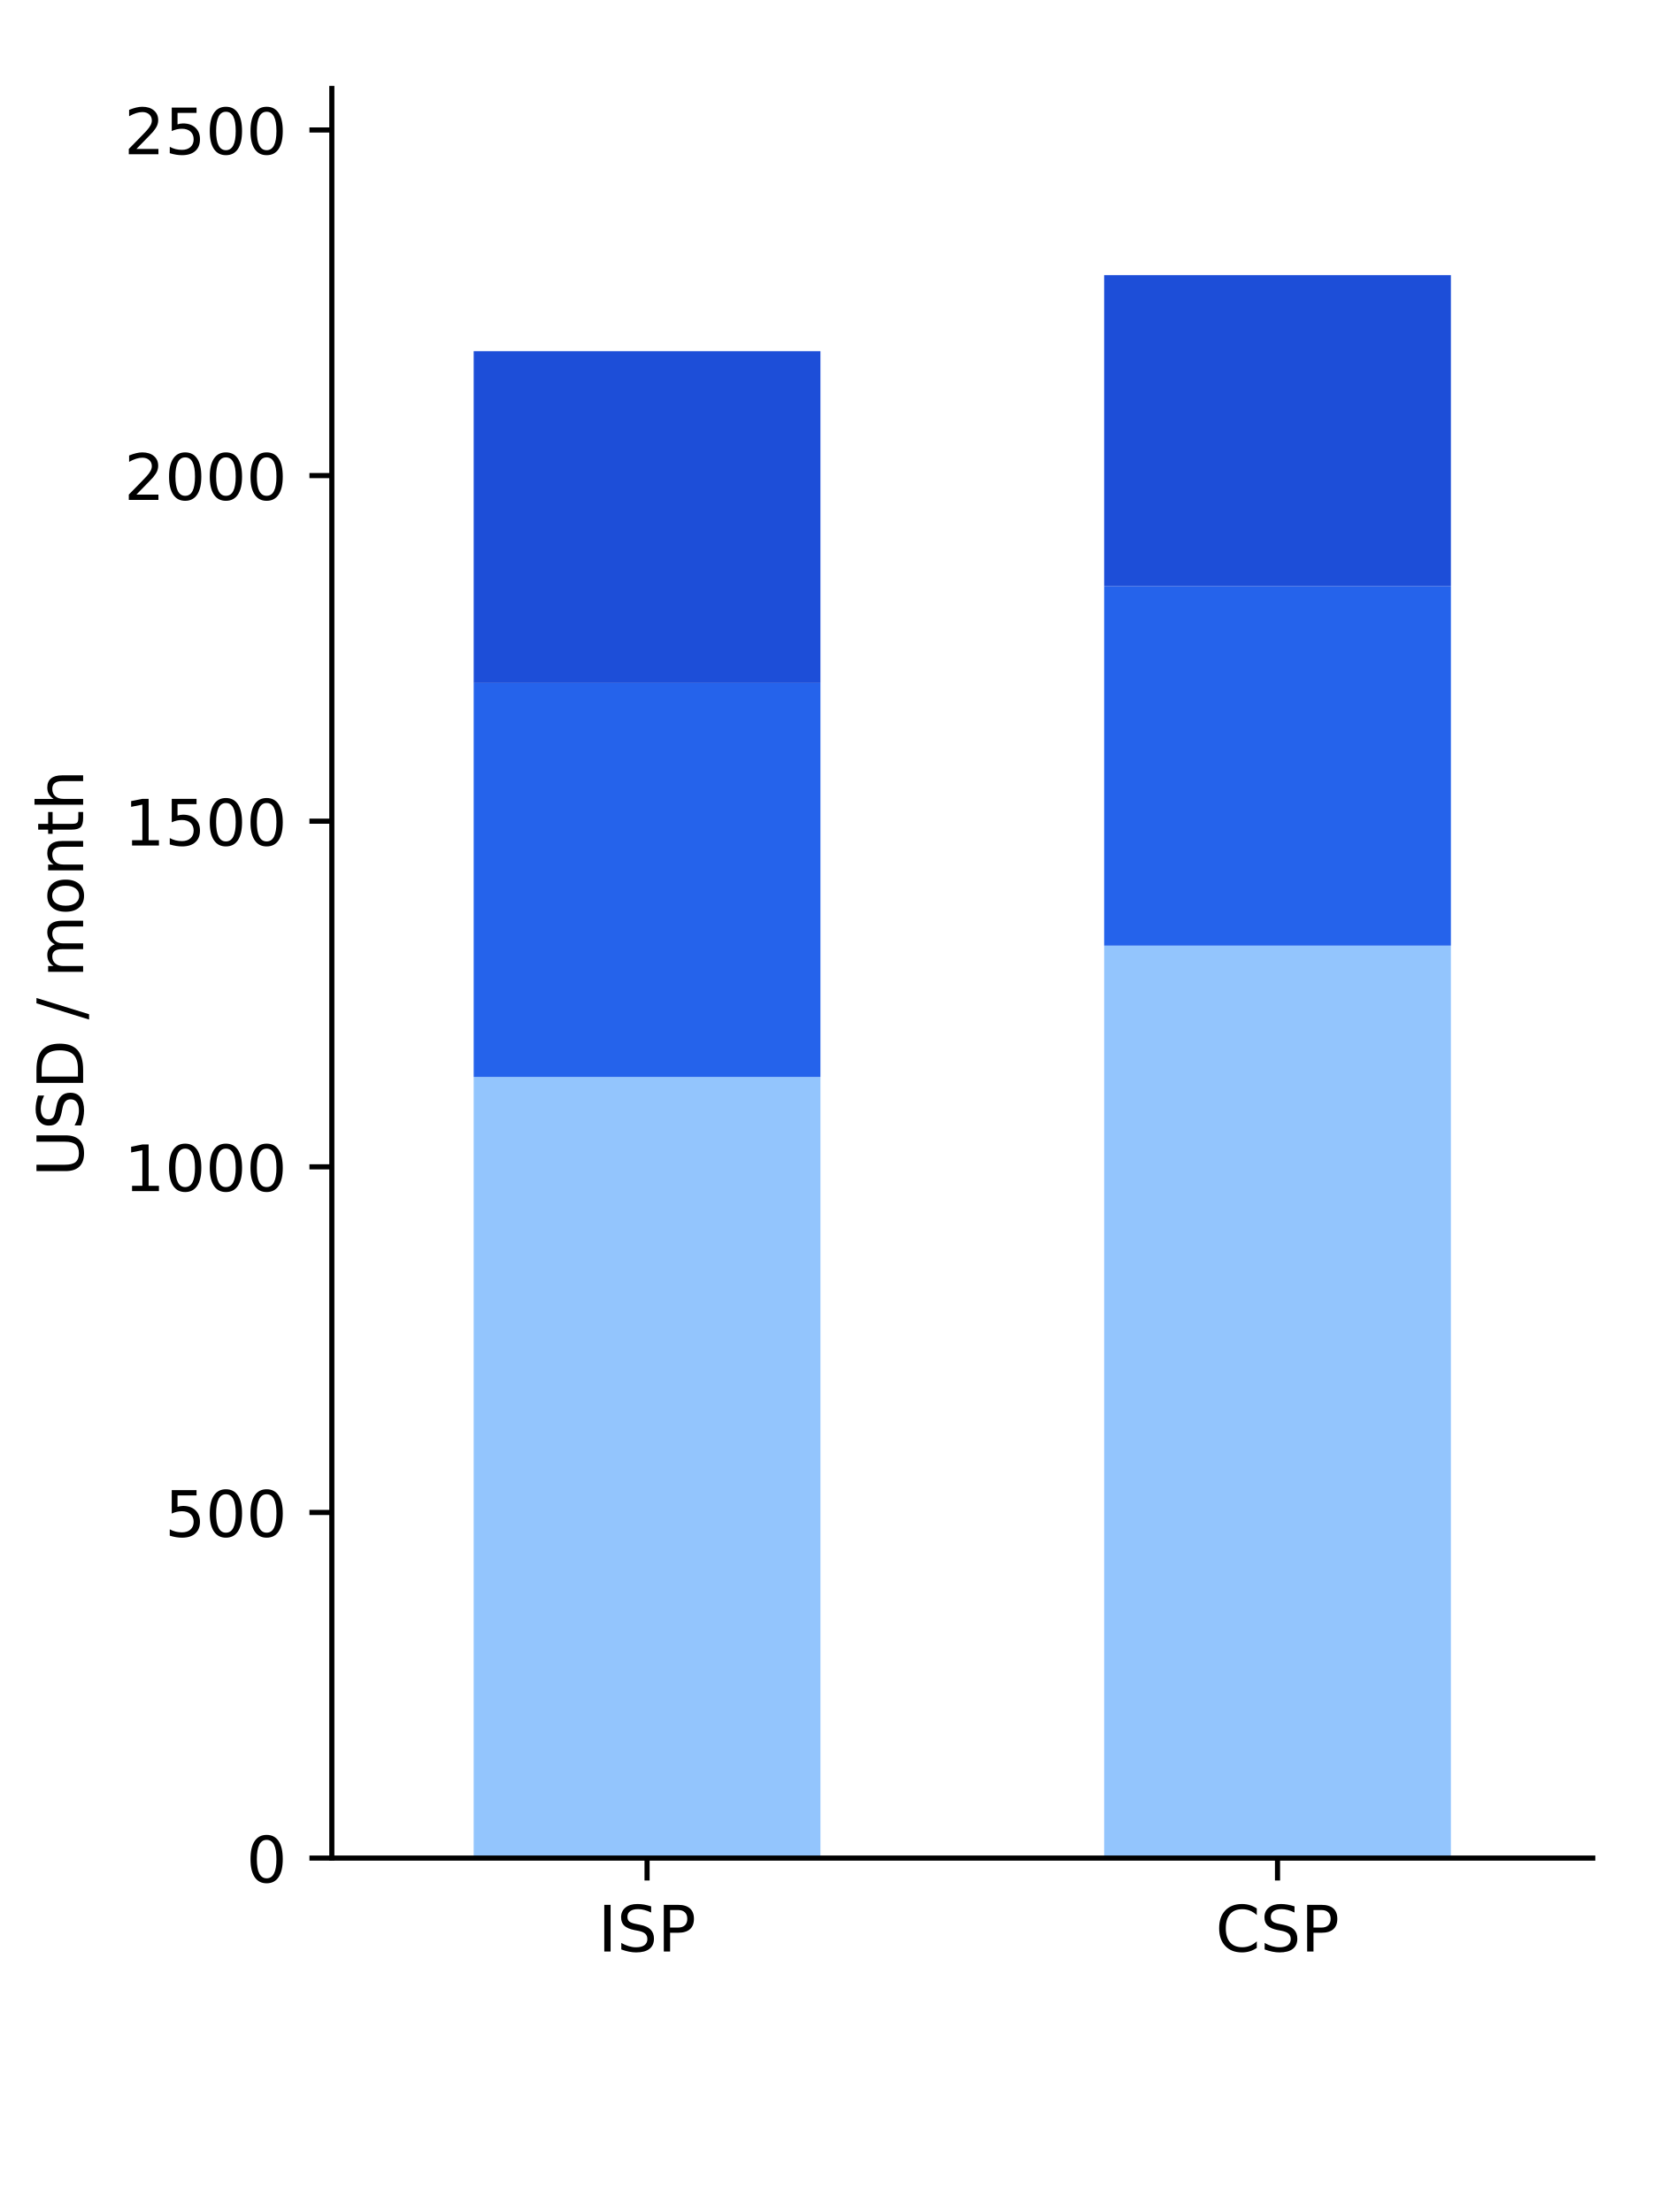
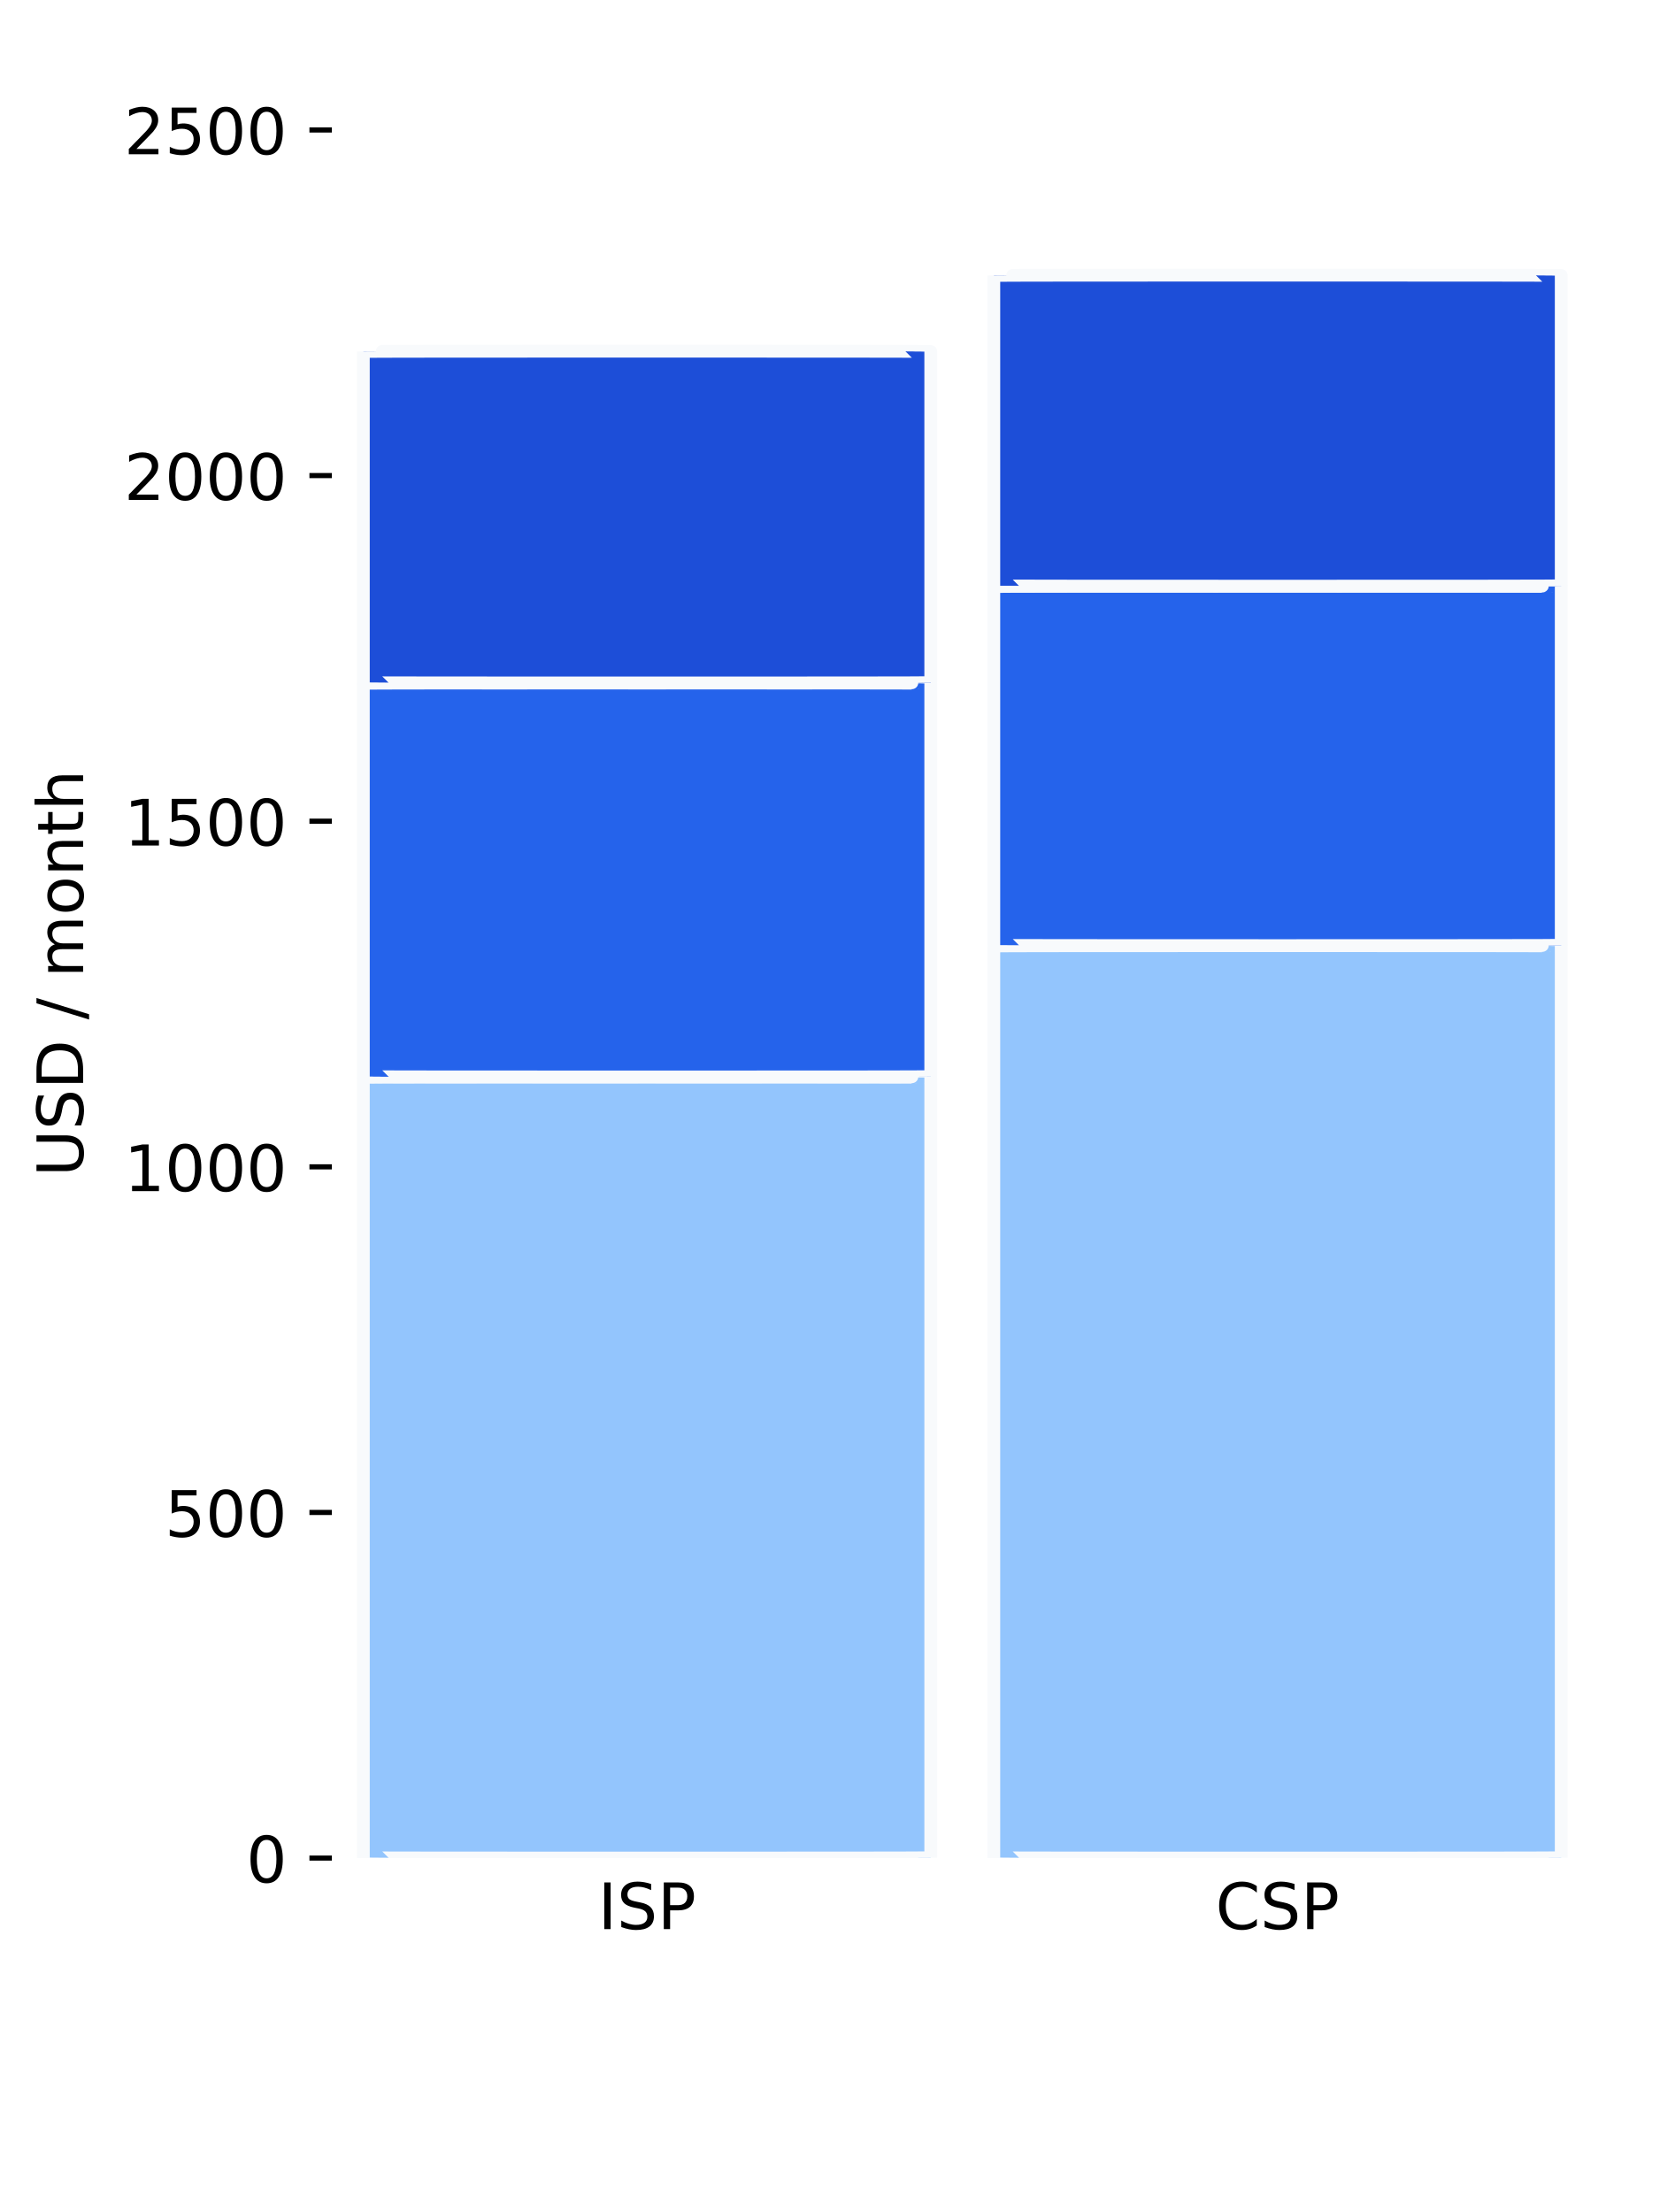
<svg xmlns="http://www.w3.org/2000/svg" xmlns:xlink="http://www.w3.org/1999/xlink" width="259.2pt" height="345.6pt" viewBox="0 0 259.2 345.6" version="1.1">
  <defs>
    <style type="text/css">*{stroke-linejoin: round; stroke-linecap: butt}</style>
  </defs>
  <g id="figure_1">
    <g id="patch_1">
      <path d="M 0 345.6  L 259.2 345.6  L 259.2 0  L 0 0  L 0 345.6  z " style="fill: none; opacity: 0" />
    </g>
    <g id="axes_1">
      <g id="patch_2">
        <path d="M 51.84 290.304  L 248.832 290.304  L 248.832 13.824  L 51.84 13.824  L 51.84 290.304  z " style="fill: none" />
      </g>
      <g id="patch_3">
-         <path d="M 74.002 290.304  L 128.174 290.304  L 128.174 168.264  L 74.002 168.264  z " clip-path="url(#p2a34f15588)" style="fill: #93c5fd" />
+         <path d="M 104.043 290.304  L 98.133 290.304  Q 145.411 290.304 145.411 290.252  L 145.411 168.316  Q 145.411 168.264 98.133 168.264  L 104.043 168.264  Q 56.765 168.264 56.765 168.316  L 56.765 290.252  Q 56.765 290.304 104.043 290.304  z " clip-path="url(#p0ef1f7bc35)" style="fill: #93c5fd; stroke: #f8fafc; stroke-width: 2; stroke-linejoin: miter" />
      </g>
      <g id="patch_4">
-         <path d="M 74.002 168.264  L 128.174 168.264  L 128.174 106.704  L 74.002 106.704  z " clip-path="url(#p2a34f15588)" style="fill: #2563eb" />
+         <path d="M 104.043 168.264  L 98.133 168.264  Q 145.411 168.264 145.411 168.212  L 145.411 106.756  Q 145.411 106.704 98.133 106.704  L 104.043 106.704  Q 56.765 106.704 56.765 106.756  L 56.765 168.212  Q 56.765 168.264 104.043 168.264  z " clip-path="url(#p0ef1f7bc35)" style="fill: #2563eb; stroke: #f8fafc; stroke-width: 2; stroke-linejoin: miter" />
      </g>
      <g id="patch_5">
-         <path d="M 74.002 106.704  L 128.174 106.704  L 128.174 54.864  L 74.002 54.864  z " clip-path="url(#p2a34f15588)" style="fill: #1d4ed8" />
+         <path d="M 104.043 106.704  L 98.133 106.704  Q 145.411 106.704 145.411 106.652  L 145.411 54.916  Q 145.411 54.864 98.133 54.864  L 104.043 54.864  Q 56.765 54.864 56.765 54.916  L 56.765 106.652  Q 56.765 106.704 104.043 106.704  z " clip-path="url(#p0ef1f7bc35)" style="fill: #1d4ed8; stroke: #f8fafc; stroke-width: 2; stroke-linejoin: miter" />
      </g>
      <g id="patch_6">
-         <path d="M 172.498 290.304  L 226.67 290.304  L 226.67 147.744  L 172.498 147.744  z " clip-path="url(#p2a34f15588)" style="fill: #93c5fd" />
+         <path d="M 202.539 290.304  L 196.629 290.304  Q 243.907 290.304 243.907 290.252  L 243.907 147.796  Q 243.907 147.744 196.629 147.744  L 202.539 147.744  Q 155.261 147.744 155.261 147.796  L 155.261 290.252  Q 155.261 290.304 202.539 290.304  z " clip-path="url(#p0ef1f7bc35)" style="fill: #93c5fd; stroke: #f8fafc; stroke-width: 2; stroke-linejoin: miter" />
      </g>
      <g id="patch_7">
-         <path d="M 172.498 147.744  L 226.67 147.744  L 226.67 91.584  L 172.498 91.584  z " clip-path="url(#p2a34f15588)" style="fill: #2563eb" />
+         <path d="M 202.539 147.744  L 196.629 147.744  Q 243.907 147.744 243.907 147.692  L 243.907 91.636  Q 243.907 91.584 196.629 91.584  L 202.539 91.584  Q 155.261 91.584 155.261 91.636  L 155.261 147.692  Q 155.261 147.744 202.539 147.744  z " clip-path="url(#p0ef1f7bc35)" style="fill: #2563eb; stroke: #f8fafc; stroke-width: 2; stroke-linejoin: miter" />
      </g>
      <g id="patch_8">
-         <path d="M 172.498 91.584  L 226.67 91.584  L 226.67 42.984  L 172.498 42.984  z " clip-path="url(#p2a34f15588)" style="fill: #1d4ed8" />
+         <path d="M 202.539 91.584  L 196.629 91.584  Q 243.907 91.584 243.907 91.532  L 243.907 43.036  Q 243.907 42.984 196.629 42.984  L 202.539 42.984  Q 155.261 42.984 155.261 43.036  L 155.261 91.532  Q 155.261 91.584 202.539 91.584  z " clip-path="url(#p0ef1f7bc35)" style="fill: #1d4ed8; stroke: #f8fafc; stroke-width: 2; stroke-linejoin: miter" />
      </g>
      <g id="matplotlib.axis_1">
        <g id="xtick_1">
-           <g id="line2d_1">
-             <defs>
-               <path id="m8bb8d919ae" d="M 0 0  L 0 3.5  " style="stroke: #000000; stroke-width: 0.8" />
-             </defs>
-             <g>
-               <use xlink:href="#m8bb8d919ae" x="101.088" y="290.304" style="stroke: #000000; stroke-width: 0.8" />
-             </g>
-           </g>
+           <g id="line2d_1" />
          <g id="text_1">
-             <g transform="translate(93.42394 304.9017) scale(0.1 -0.1)">
+             <g transform="translate(93.42394 301.4017) scale(0.1 -0.1)">
              <defs>
                <path id="DejaVuSans-2c" d="M 628 4666  L 1259 4666  L 1259 0  L 628 0  L 628 4666  z " transform="scale(0.015625)" />
                <path id="DejaVuSans-36" d="M 3425 4513  L 3425 3897  Q 3066 4069 2747 4153  Q 2428 4238 2131 4238  Q 1616 4238 1336 4038  Q 1056 3838 1056 3469  Q 1056 3159 1242 3001  Q 1428 2844 1947 2747  L 2328 2669  Q 3034 2534 3370 2195  Q 3706 1856 3706 1288  Q 3706 609 3251 259  Q 2797 -91 1919 -91  Q 1588 -91 1214 -16  Q 841 59 441 206  L 441 856  Q 825 641 1194 531  Q 1563 422 1919 422  Q 2459 422 2753 634  Q 3047 847 3047 1241  Q 3047 1584 2836 1778  Q 2625 1972 2144 2069  L 1759 2144  Q 1053 2284 737 2584  Q 422 2884 422 3419  Q 422 4038 858 4394  Q 1294 4750 2059 4750  Q 2388 4750 2728 4690  Q 3069 4631 3425 4513  z " transform="scale(0.015625)" />
                <path id="DejaVuSans-33" d="M 1259 4147  L 1259 2394  L 2053 2394  Q 2494 2394 2734 2622  Q 2975 2850 2975 3272  Q 2975 3691 2734 3919  Q 2494 4147 2053 4147  L 1259 4147  z M 628 4666  L 2053 4666  Q 2838 4666 3239 4311  Q 3641 3956 3641 3272  Q 3641 2581 3239 2228  Q 2838 1875 2053 1875  L 1259 1875  L 1259 0  L 628 0  L 628 4666  z " transform="scale(0.015625)" />
              </defs>
              <use xlink:href="#DejaVuSans-2c" />
              <use xlink:href="#DejaVuSans-36" transform="translate(29.5 0)" />
              <use xlink:href="#DejaVuSans-33" transform="translate(92.98438 0)" />
            </g>
          </g>
        </g>
        <g id="xtick_2">
-           <g id="line2d_2">
-             <g>
-               <use xlink:href="#m8bb8d919ae" x="199.584" y="290.304" style="stroke: #000000; stroke-width: 0.8" />
-             </g>
-           </g>
+           <g id="line2d_2" />
          <g id="text_2">
-             <g transform="translate(189.9035 304.9017) scale(0.1 -0.1)">
+             <g transform="translate(189.9035 301.4017) scale(0.1 -0.1)">
              <defs>
                <path id="DejaVuSans-26" d="M 4122 4306  L 4122 3641  Q 3803 3938 3442 4084  Q 3081 4231 2675 4231  Q 1875 4231 1450 3742  Q 1025 3253 1025 2328  Q 1025 1406 1450 917  Q 1875 428 2675 428  Q 3081 428 3442 575  Q 3803 722 4122 1019  L 4122 359  Q 3791 134 3420 21  Q 3050 -91 2638 -91  Q 1578 -91 968 557  Q 359 1206 359 2328  Q 359 3453 968 4101  Q 1578 4750 2638 4750  Q 3056 4750 3426 4639  Q 3797 4528 4122 4306  z " transform="scale(0.015625)" />
              </defs>
              <use xlink:href="#DejaVuSans-26" />
              <use xlink:href="#DejaVuSans-36" transform="translate(69.82812 0)" />
              <use xlink:href="#DejaVuSans-33" transform="translate(133.3125 0)" />
            </g>
          </g>
        </g>
      </g>
      <g id="matplotlib.axis_2">
        <g id="ytick_1">
          <g id="line2d_3">
            <defs>
-               <path id="m8c08de3336" d="M 0 0  L -3.5 0  " style="stroke: #000000; stroke-width: 0.8" />
+               <path id="m8af00f09f1" d="M 0 0  L -3.5 0  " style="stroke: #000000; stroke-width: 0.8" />
            </defs>
            <g>
-               <use xlink:href="#m8c08de3336" x="51.84" y="290.304" style="stroke: #000000; stroke-width: 0.8" />
+               <use xlink:href="#m8af00f09f1" x="51.84" y="290.304" style="stroke: #000000; stroke-width: 0.8" />
            </g>
          </g>
          <g id="text_3">
            <g transform="translate(38.4775 294.1028) scale(0.1 -0.1)">
              <defs>
                <path id="DejaVuSans-13" d="M 2034 4250  Q 1547 4250 1301 3770  Q 1056 3291 1056 2328  Q 1056 1369 1301 889  Q 1547 409 2034 409  Q 2525 409 2770 889  Q 3016 1369 3016 2328  Q 3016 3291 2770 3770  Q 2525 4250 2034 4250  z M 2034 4750  Q 2819 4750 3233 4129  Q 3647 3509 3647 2328  Q 3647 1150 3233 529  Q 2819 -91 2034 -91  Q 1250 -91 836 529  Q 422 1150 422 2328  Q 422 3509 836 4129  Q 1250 4750 2034 4750  z " transform="scale(0.015625)" />
              </defs>
              <use xlink:href="#DejaVuSans-13" />
            </g>
          </g>
        </g>
        <g id="ytick_2">
          <g id="line2d_4">
            <g>
-               <use xlink:href="#m8c08de3336" x="51.84" y="236.304" style="stroke: #000000; stroke-width: 0.8" />
+               <use xlink:href="#m8af00f09f1" x="51.84" y="236.304" style="stroke: #000000; stroke-width: 0.8" />
            </g>
          </g>
          <g id="text_4">
            <g transform="translate(25.7525 240.1028) scale(0.1 -0.1)">
              <defs>
                <path id="DejaVuSans-18" d="M 691 4666  L 3169 4666  L 3169 4134  L 1269 4134  L 1269 2991  Q 1406 3038 1543 3061  Q 1681 3084 1819 3084  Q 2600 3084 3056 2656  Q 3513 2228 3513 1497  Q 3513 744 3044 326  Q 2575 -91 1722 -91  Q 1428 -91 1123 -41  Q 819 9 494 109  L 494 744  Q 775 591 1075 516  Q 1375 441 1709 441  Q 2250 441 2565 725  Q 2881 1009 2881 1497  Q 2881 1984 2565 2268  Q 2250 2553 1709 2553  Q 1456 2553 1204 2497  Q 953 2441 691 2322  L 691 4666  z " transform="scale(0.015625)" />
              </defs>
              <use xlink:href="#DejaVuSans-18" />
              <use xlink:href="#DejaVuSans-13" transform="translate(63.625 0)" />
              <use xlink:href="#DejaVuSans-13" transform="translate(127.25 0)" />
            </g>
          </g>
        </g>
        <g id="ytick_3">
          <g id="line2d_5">
            <g>
-               <use xlink:href="#m8c08de3336" x="51.84" y="182.304" style="stroke: #000000; stroke-width: 0.8" />
+               <use xlink:href="#m8af00f09f1" x="51.84" y="182.304" style="stroke: #000000; stroke-width: 0.8" />
            </g>
          </g>
          <g id="text_5">
            <g transform="translate(19.39 186.1028) scale(0.1 -0.1)">
              <defs>
                <path id="DejaVuSans-14" d="M 794 531  L 1825 531  L 1825 4091  L 703 3866  L 703 4441  L 1819 4666  L 2450 4666  L 2450 531  L 3481 531  L 3481 0  L 794 0  L 794 531  z " transform="scale(0.015625)" />
              </defs>
              <use xlink:href="#DejaVuSans-14" />
              <use xlink:href="#DejaVuSans-13" transform="translate(63.625 0)" />
              <use xlink:href="#DejaVuSans-13" transform="translate(127.25 0)" />
              <use xlink:href="#DejaVuSans-13" transform="translate(190.875 0)" />
            </g>
          </g>
        </g>
        <g id="ytick_4">
          <g id="line2d_6">
            <g>
-               <use xlink:href="#m8c08de3336" x="51.84" y="128.304" style="stroke: #000000; stroke-width: 0.8" />
+               <use xlink:href="#m8af00f09f1" x="51.84" y="128.304" style="stroke: #000000; stroke-width: 0.8" />
            </g>
          </g>
          <g id="text_6">
            <g transform="translate(19.39 132.1028) scale(0.1 -0.1)">
              <use xlink:href="#DejaVuSans-14" />
              <use xlink:href="#DejaVuSans-18" transform="translate(63.625 0)" />
              <use xlink:href="#DejaVuSans-13" transform="translate(127.25 0)" />
              <use xlink:href="#DejaVuSans-13" transform="translate(190.875 0)" />
            </g>
          </g>
        </g>
        <g id="ytick_5">
          <g id="line2d_7">
            <g>
-               <use xlink:href="#m8c08de3336" x="51.84" y="74.304" style="stroke: #000000; stroke-width: 0.8" />
+               <use xlink:href="#m8af00f09f1" x="51.84" y="74.304" style="stroke: #000000; stroke-width: 0.8" />
            </g>
          </g>
          <g id="text_7">
            <g transform="translate(19.39 78.10283) scale(0.1 -0.1)">
              <defs>
                <path id="DejaVuSans-15" d="M 1228 531  L 3431 531  L 3431 0  L 469 0  L 469 531  Q 828 903 1448 1529  Q 2069 2156 2228 2338  Q 2531 2678 2651 2914  Q 2772 3150 2772 3378  Q 2772 3750 2511 3984  Q 2250 4219 1831 4219  Q 1534 4219 1204 4116  Q 875 4013 500 3803  L 500 4441  Q 881 4594 1212 4672  Q 1544 4750 1819 4750  Q 2544 4750 2975 4387  Q 3406 4025 3406 3419  Q 3406 3131 3298 2873  Q 3191 2616 2906 2266  Q 2828 2175 2409 1742  Q 1991 1309 1228 531  z " transform="scale(0.015625)" />
              </defs>
              <use xlink:href="#DejaVuSans-15" />
              <use xlink:href="#DejaVuSans-13" transform="translate(63.625 0)" />
              <use xlink:href="#DejaVuSans-13" transform="translate(127.25 0)" />
              <use xlink:href="#DejaVuSans-13" transform="translate(190.875 0)" />
            </g>
          </g>
        </g>
        <g id="ytick_6">
          <g id="line2d_8">
            <g>
-               <use xlink:href="#m8c08de3336" x="51.84" y="20.304" style="stroke: #000000; stroke-width: 0.8" />
+               <use xlink:href="#m8af00f09f1" x="51.84" y="20.304" style="stroke: #000000; stroke-width: 0.8" />
            </g>
          </g>
          <g id="text_8">
            <g transform="translate(19.39 24.10283) scale(0.1 -0.1)">
              <use xlink:href="#DejaVuSans-15" />
              <use xlink:href="#DejaVuSans-18" transform="translate(63.625 0)" />
              <use xlink:href="#DejaVuSans-13" transform="translate(127.25 0)" />
              <use xlink:href="#DejaVuSans-13" transform="translate(190.875 0)" />
            </g>
          </g>
        </g>
        <g id="text_9">
          <g transform="translate(12.98766 183.8374) rotate(-90) scale(0.1 -0.1)">
            <defs>
              <path id="DejaVuSans-38" d="M 556 4666  L 1191 4666  L 1191 1831  Q 1191 1081 1462 751  Q 1734 422 2344 422  Q 2950 422 3222 751  Q 3494 1081 3494 1831  L 3494 4666  L 4128 4666  L 4128 1753  Q 4128 841 3676 375  Q 3225 -91 2344 -91  Q 1459 -91 1007 375  Q 556 841 556 1753  L 556 4666  z " transform="scale(0.015625)" />
              <path id="DejaVuSans-27" d="M 1259 4147  L 1259 519  L 2022 519  Q 2988 519 3436 956  Q 3884 1394 3884 2338  Q 3884 3275 3436 3711  Q 2988 4147 2022 4147  L 1259 4147  z M 628 4666  L 1925 4666  Q 3281 4666 3915 4102  Q 4550 3538 4550 2338  Q 4550 1131 3912 565  Q 3275 0 1925 0  L 628 0  L 628 4666  z " transform="scale(0.015625)" />
              <path id="DejaVuSans-3" transform="scale(0.015625)" />
              <path id="DejaVuSans-12" d="M 1625 4666  L 2156 4666  L 531 -594  L 0 -594  L 1625 4666  z " transform="scale(0.015625)" />
              <path id="DejaVuSans-50" d="M 3328 2828  Q 3544 3216 3844 3400  Q 4144 3584 4550 3584  Q 5097 3584 5394 3201  Q 5691 2819 5691 2113  L 5691 0  L 5113 0  L 5113 2094  Q 5113 2597 4934 2840  Q 4756 3084 4391 3084  Q 3944 3084 3684 2787  Q 3425 2491 3425 1978  L 3425 0  L 2847 0  L 2847 2094  Q 2847 2600 2669 2842  Q 2491 3084 2119 3084  Q 1678 3084 1418 2786  Q 1159 2488 1159 1978  L 1159 0  L 581 0  L 581 3500  L 1159 3500  L 1159 2956  Q 1356 3278 1631 3431  Q 1906 3584 2284 3584  Q 2666 3584 2933 3390  Q 3200 3197 3328 2828  z " transform="scale(0.015625)" />
              <path id="DejaVuSans-52" d="M 1959 3097  Q 1497 3097 1228 2736  Q 959 2375 959 1747  Q 959 1119 1226 758  Q 1494 397 1959 397  Q 2419 397 2687 759  Q 2956 1122 2956 1747  Q 2956 2369 2687 2733  Q 2419 3097 1959 3097  z M 1959 3584  Q 2709 3584 3137 3096  Q 3566 2609 3566 1747  Q 3566 888 3137 398  Q 2709 -91 1959 -91  Q 1206 -91 779 398  Q 353 888 353 1747  Q 353 2609 779 3096  Q 1206 3584 1959 3584  z " transform="scale(0.015625)" />
              <path id="DejaVuSans-51" d="M 3513 2113  L 3513 0  L 2938 0  L 2938 2094  Q 2938 2591 2744 2837  Q 2550 3084 2163 3084  Q 1697 3084 1428 2787  Q 1159 2491 1159 1978  L 1159 0  L 581 0  L 581 3500  L 1159 3500  L 1159 2956  Q 1366 3272 1645 3428  Q 1925 3584 2291 3584  Q 2894 3584 3203 3211  Q 3513 2838 3513 2113  z " transform="scale(0.015625)" />
              <path id="DejaVuSans-57" d="M 1172 4494  L 1172 3500  L 2356 3500  L 2356 3053  L 1172 3053  L 1172 1153  Q 1172 725 1289 603  Q 1406 481 1766 481  L 2356 481  L 2356 0  L 1766 0  Q 1100 0 847 248  Q 594 497 594 1153  L 594 3053  L 172 3053  L 172 3500  L 594 3500  L 594 4494  L 1172 4494  z " transform="scale(0.015625)" />
              <path id="DejaVuSans-4b" d="M 3513 2113  L 3513 0  L 2938 0  L 2938 2094  Q 2938 2591 2744 2837  Q 2550 3084 2163 3084  Q 1697 3084 1428 2787  Q 1159 2491 1159 1978  L 1159 0  L 581 0  L 581 4863  L 1159 4863  L 1159 2956  Q 1366 3272 1645 3428  Q 1925 3584 2291 3584  Q 2894 3584 3203 3211  Q 3513 2838 3513 2113  z " transform="scale(0.015625)" />
            </defs>
            <use xlink:href="#DejaVuSans-38" />
            <use xlink:href="#DejaVuSans-36" transform="translate(73.1875 0)" />
            <use xlink:href="#DejaVuSans-27" transform="translate(136.6719 0)" />
            <use xlink:href="#DejaVuSans-3" transform="translate(213.6719 0)" />
            <use xlink:href="#DejaVuSans-12" transform="translate(245.4531 0)" />
            <use xlink:href="#DejaVuSans-3" transform="translate(279.1406 0)" />
            <use xlink:href="#DejaVuSans-50" transform="translate(310.9219 0)" />
            <use xlink:href="#DejaVuSans-52" transform="translate(408.3281 0)" />
            <use xlink:href="#DejaVuSans-51" transform="translate(469.5156 0)" />
            <use xlink:href="#DejaVuSans-57" transform="translate(532.8906 0)" />
            <use xlink:href="#DejaVuSans-4b" transform="translate(572.0938 0)" />
          </g>
        </g>
      </g>
-       <g id="patch_9">
-         <path d="M 51.84 290.304  L 51.84 13.824  " style="fill: none; stroke: #000000; stroke-width: 0.8; stroke-linejoin: miter; stroke-linecap: square" />
-       </g>
-       <g id="patch_10">
-         <path d="M 51.84 290.304  L 248.832 290.304  " style="fill: none; stroke: #000000; stroke-width: 0.8; stroke-linejoin: miter; stroke-linecap: square" />
-       </g>
    </g>
  </g>
  <defs>
-     <clipPath id="p2a34f15588">
+     <clipPath id="p0ef1f7bc35">
      <rect x="51.84" y="13.824" width="196.992" height="276.48" />
    </clipPath>
  </defs>
</svg>
